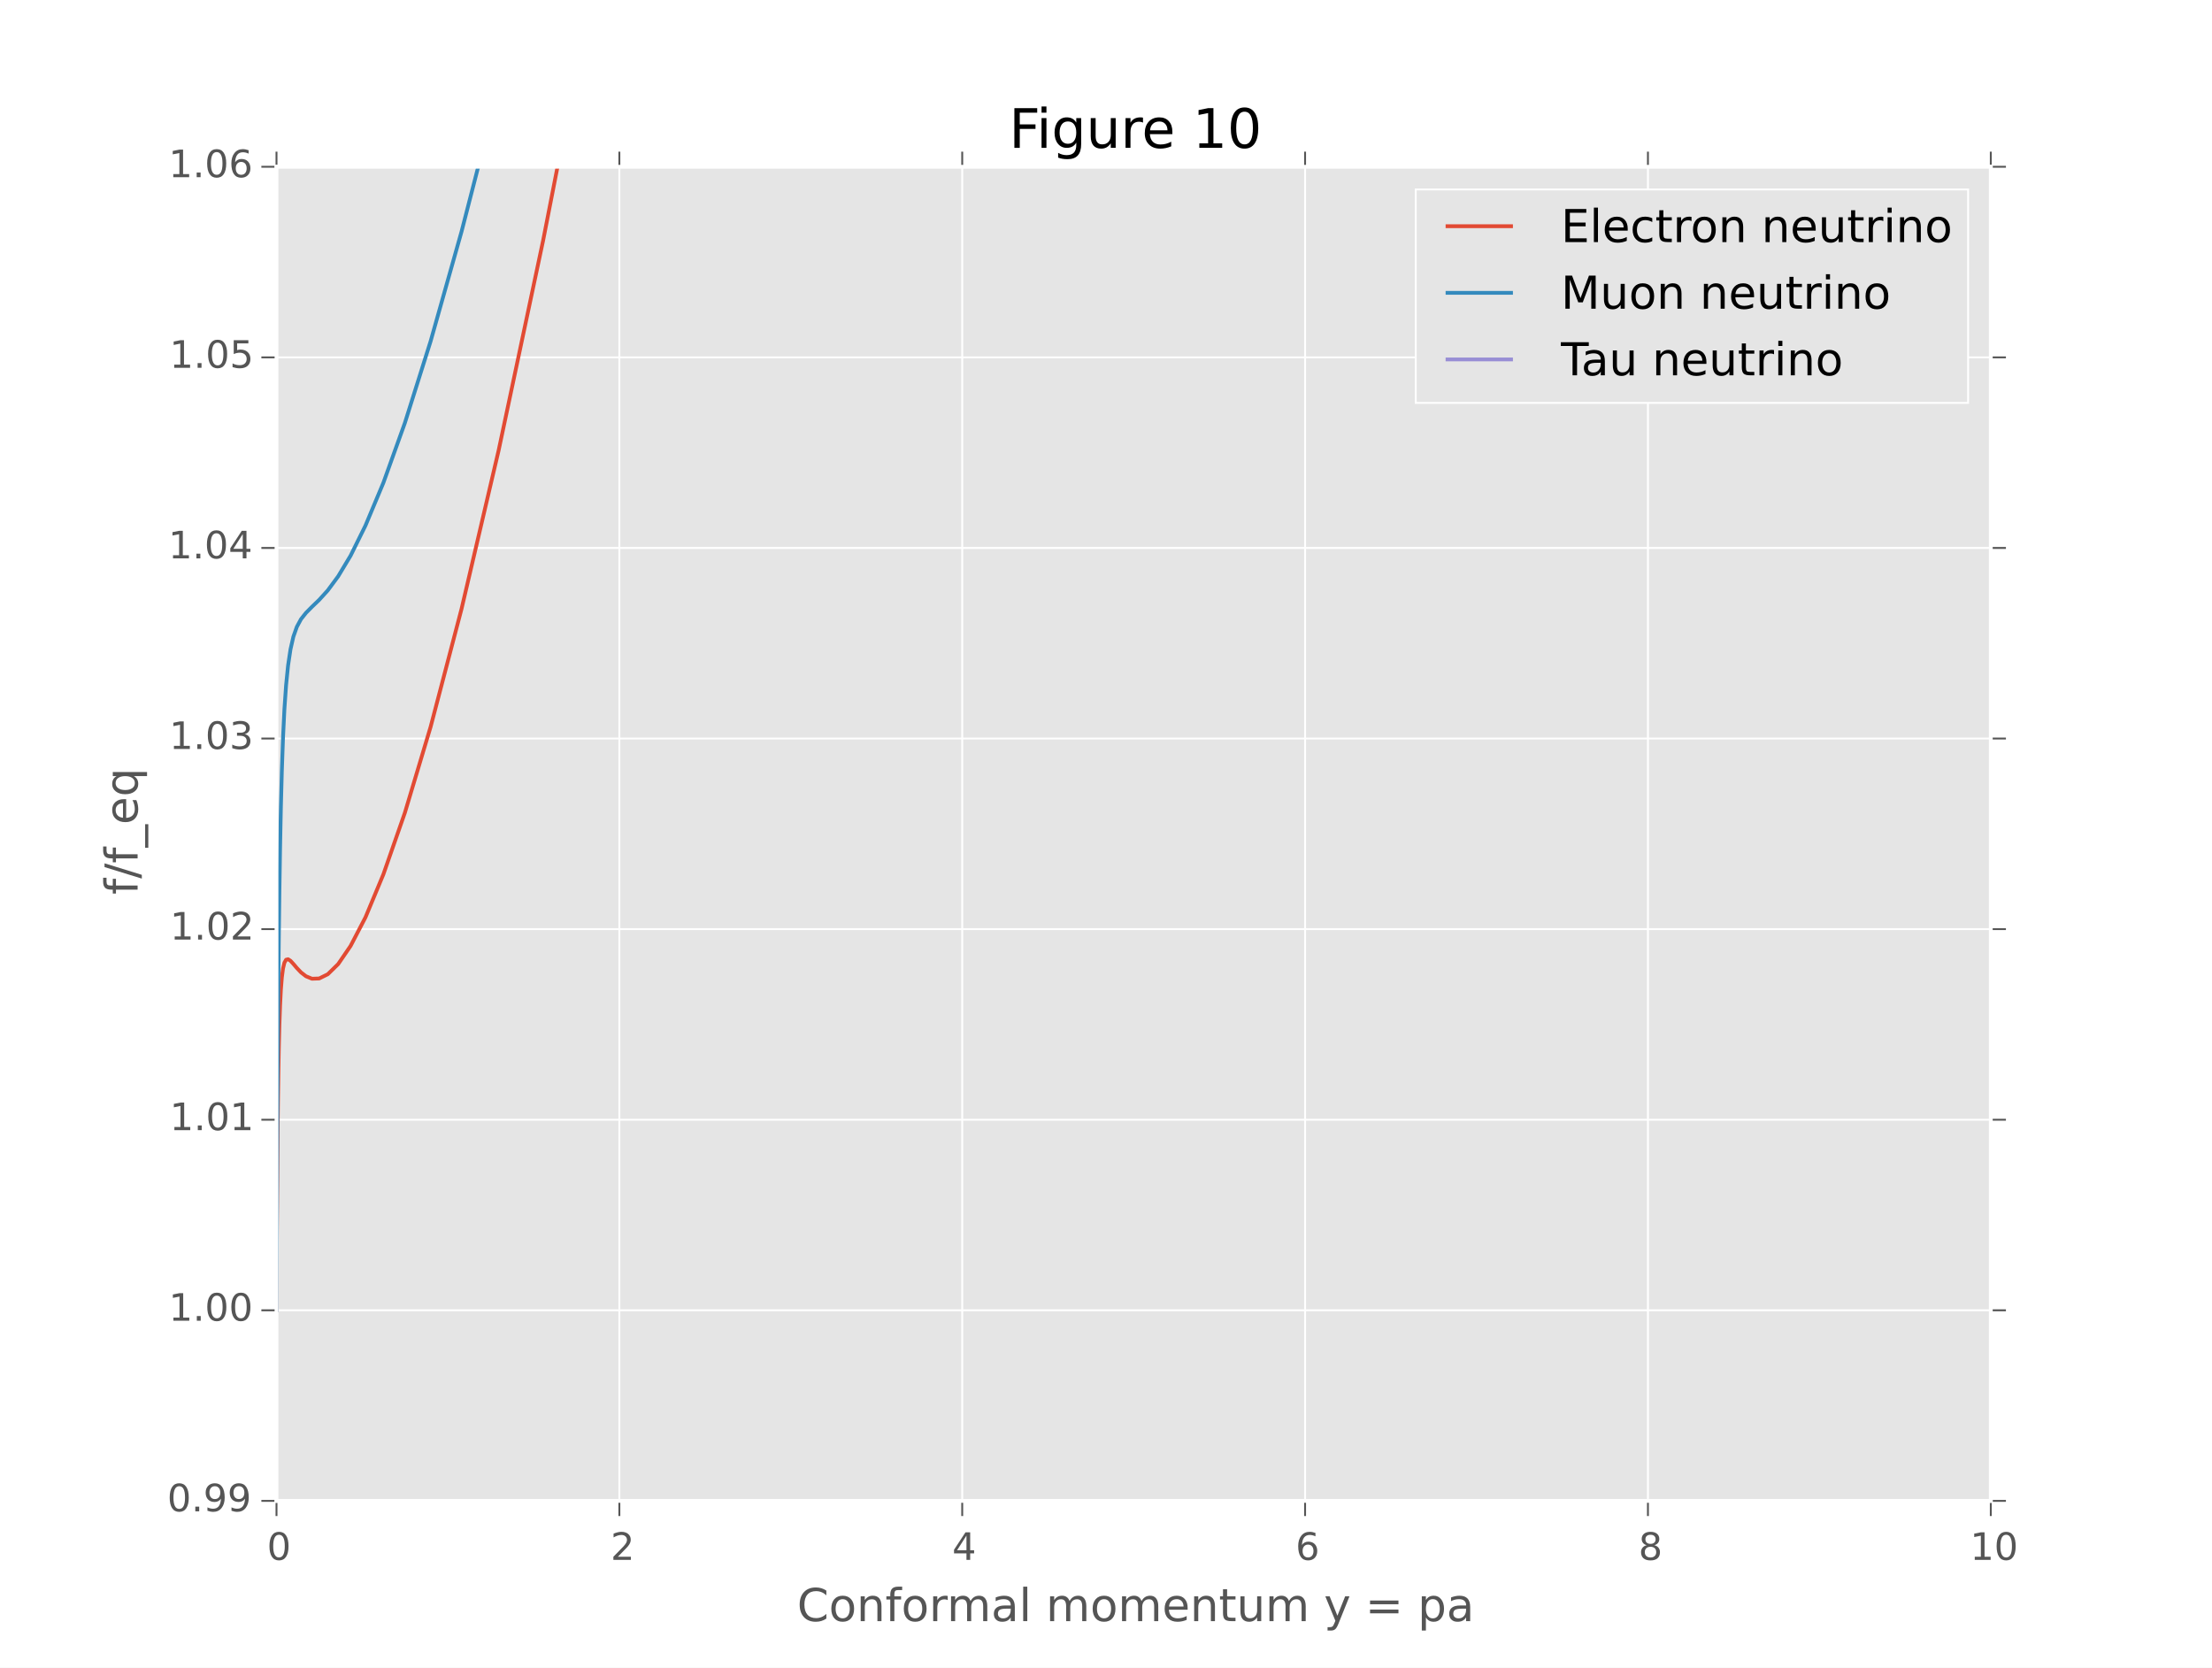
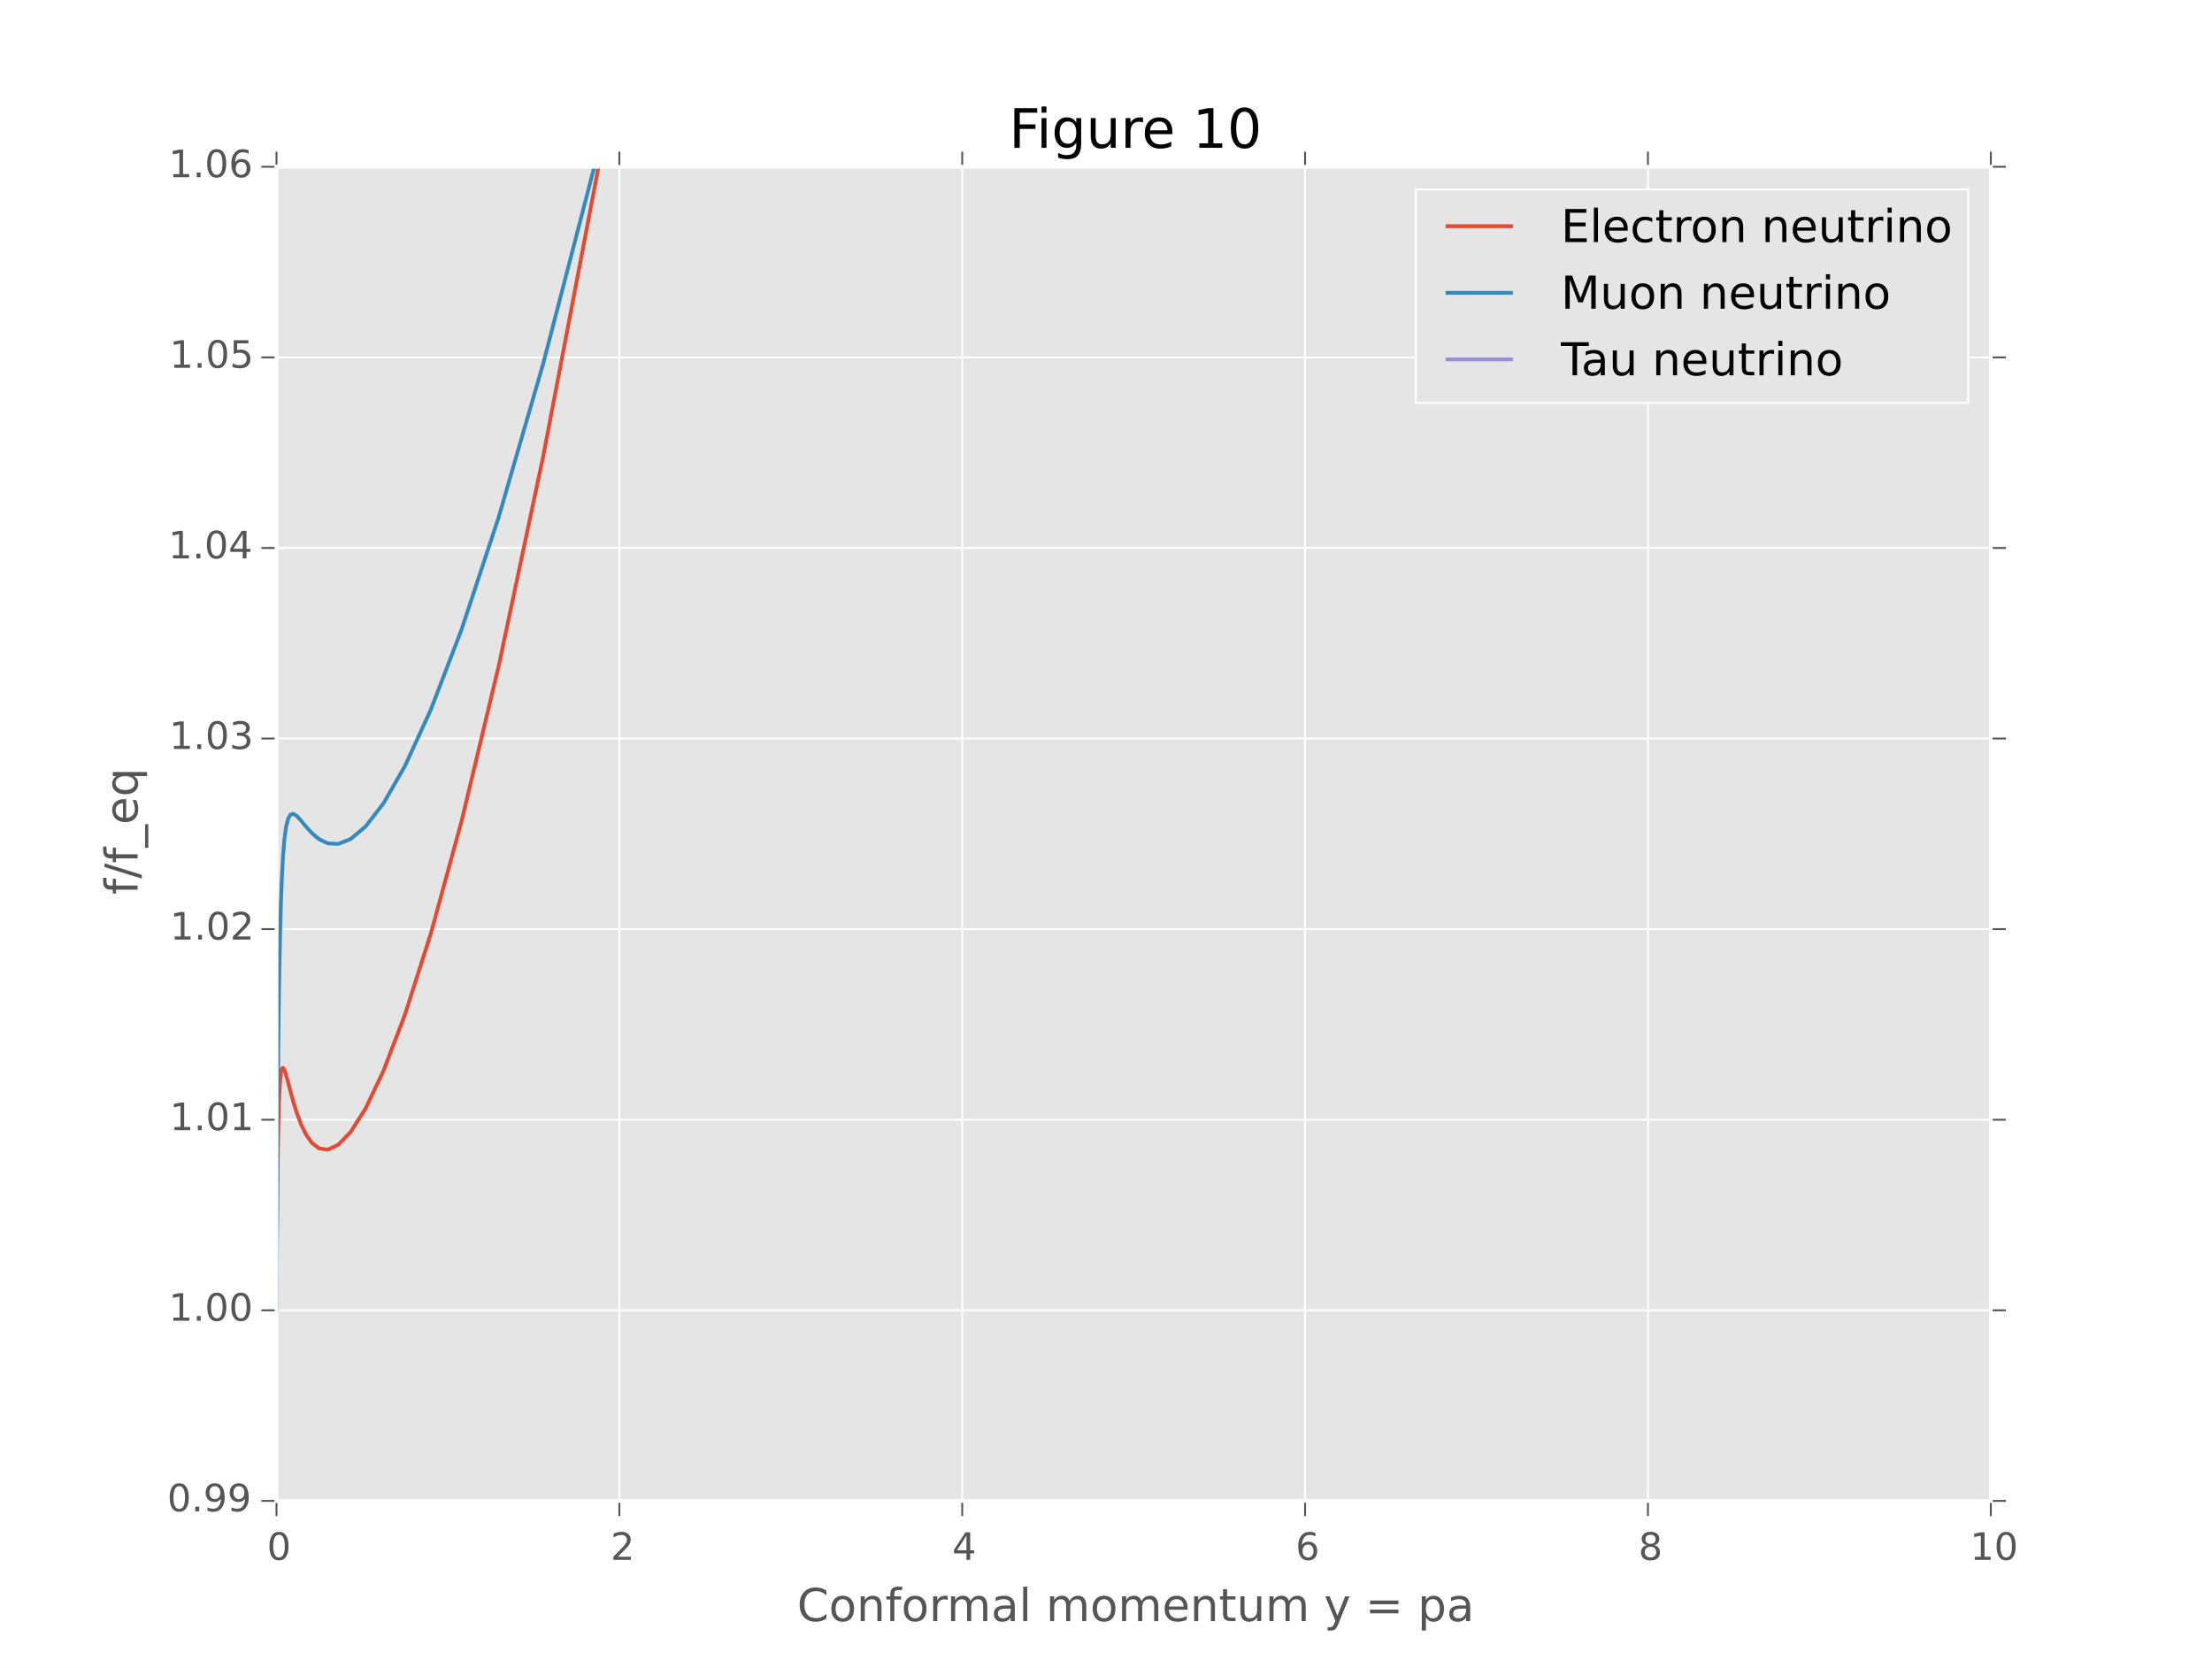
<svg xmlns="http://www.w3.org/2000/svg" xmlns:xlink="http://www.w3.org/1999/xlink" height="441pt" version="1.1" viewBox="0 0 585 441" width="585pt">
  <defs>
    <style type="text/css">
*{stroke-linecap:butt;stroke-linejoin:round;}
  </style>
  </defs>
  <g id="figure_1">
    <g id="patch_1">
      <path d=" M0 441 L585 441 L585 0 L0 0 z " style="fill:#ffffff;" />
    </g>
    <g id="axes_1">
      <g id="patch_2">
        <path d=" M73.125 396.9 L526.5 396.9 L526.5 44.1 L73.125 44.1 z " style="fill:#e5e5e5;" />
      </g>
      <g id="matplotlib.axis_1">
        <g id="xtick_1">
          <g id="line2d_1">
            <path clip-path="url(#p5873ec822d)" d=" M73.125 396.9 L73.125 44.1" style="fill:none;stroke:#ffffff;stroke-linecap:square;stroke-width:0.5;" />
          </g>
          <g id="line2d_2">
            <defs>
              <path d=" M0 0 L0 4" id="m64c3aef5f4" style="stroke:#555555;stroke-width:0.5;" />
            </defs>
            <g>
              <use style="fill:#555555;stroke:#555555;stroke-width:0.5;" x="73.125" xlink:href="#m64c3aef5f4" y="396.9" />
            </g>
          </g>
          <g id="line2d_3">
            <defs>
              <path d=" M0 0 L0 -4" id="m91191bb255" style="stroke:#555555;stroke-width:0.5;" />
            </defs>
            <g>
              <use style="fill:#555555;stroke:#555555;stroke-width:0.5;" x="73.125" xlink:href="#m91191bb255" y="44.1" />
            </g>
          </g>
          <g id="text_1">
            <defs>
              <path d=" M31.781 66.406 Q24.172 66.406 20.328 58.906 Q16.5 51.422 16.5 36.375 Q16.5 21.391 20.328 13.891 Q24.172 6.391 31.781 6.391 Q39.453 6.391 43.281 13.891 Q47.125 21.391 47.125 36.375 Q47.125 51.422 43.281 58.906 Q39.453 66.406 31.781 66.406 M31.781 74.219 Q44.047 74.219 50.516 64.516 Q56.984 54.828 56.984 36.375 Q56.984 17.969 50.516 8.266 Q44.047 -1.422 31.781 -1.422 Q19.531 -1.422 13.062 8.266 Q6.594 17.969 6.594 36.375 Q6.594 54.828 13.062 64.516 Q19.531 74.219 31.781 74.219" id="BitstreamVeraSans-Roman-30" />
            </defs>
            <g style="fill:#555555;" transform="translate(70.60547 412.4984)scale(0.1 -0.1)">
              <use xlink:href="#BitstreamVeraSans-Roman-30" />
            </g>
          </g>
        </g>
        <g id="xtick_2">
          <g id="line2d_4">
            <path clip-path="url(#p5873ec822d)" d=" M163.8 396.9 L163.8 44.1" style="fill:none;stroke:#ffffff;stroke-linecap:square;stroke-width:0.5;" />
          </g>
          <g id="line2d_5">
            <g>
              <use style="fill:#555555;stroke:#555555;stroke-width:0.5;" x="163.8" xlink:href="#m64c3aef5f4" y="396.9" />
            </g>
          </g>
          <g id="line2d_6">
            <g>
              <use style="fill:#555555;stroke:#555555;stroke-width:0.5;" x="163.8" xlink:href="#m91191bb255" y="44.1" />
            </g>
          </g>
          <g id="text_2">
            <defs>
              <path d=" M19.188 8.297 L53.609 8.297 L53.609 0 L7.328 0 L7.328 8.297 Q12.938 14.109 22.625 23.891 Q32.328 33.688 34.812 36.531 Q39.547 41.844 41.422 45.531 Q43.312 49.219 43.312 52.781 Q43.312 58.594 39.234 62.25 Q35.156 65.922 28.609 65.922 Q23.969 65.922 18.812 64.312 Q13.672 62.703 7.812 59.422 L7.812 69.391 Q13.766 71.781 18.938 73 Q24.125 74.219 28.422 74.219 Q39.75 74.219 46.484 68.547 Q53.219 62.891 53.219 53.422 Q53.219 48.922 51.531 44.891 Q49.859 40.875 45.406 35.406 Q44.188 33.984 37.641 27.219 Q31.109 20.453 19.188 8.297" id="BitstreamVeraSans-Roman-32" />
            </defs>
            <g style="fill:#555555;" transform="translate(161.4859 412.4984)scale(0.1 -0.1)">
              <use xlink:href="#BitstreamVeraSans-Roman-32" />
            </g>
          </g>
        </g>
        <g id="xtick_3">
          <g id="line2d_7">
            <path clip-path="url(#p5873ec822d)" d=" M254.475 396.9 L254.475 44.1" style="fill:none;stroke:#ffffff;stroke-linecap:square;stroke-width:0.5;" />
          </g>
          <g id="line2d_8">
            <g>
              <use style="fill:#555555;stroke:#555555;stroke-width:0.5;" x="254.475" xlink:href="#m64c3aef5f4" y="396.9" />
            </g>
          </g>
          <g id="line2d_9">
            <g>
              <use style="fill:#555555;stroke:#555555;stroke-width:0.5;" x="254.475" xlink:href="#m91191bb255" y="44.1" />
            </g>
          </g>
          <g id="text_3">
            <defs>
              <path d=" M37.797 64.312 L12.891 25.391 L37.797 25.391 z  M35.203 72.906 L47.609 72.906 L47.609 25.391 L58.016 25.391 L58.016 17.188 L47.609 17.188 L47.609 0 L37.797 0 L37.797 17.188 L4.891 17.188 L4.891 26.703 z " id="BitstreamVeraSans-Roman-34" />
            </defs>
            <g style="fill:#555555;" transform="translate(251.8187 412.4984)scale(0.1 -0.1)">
              <use xlink:href="#BitstreamVeraSans-Roman-34" />
            </g>
          </g>
        </g>
        <g id="xtick_4">
          <g id="line2d_10">
            <path clip-path="url(#p5873ec822d)" d=" M345.15 396.9 L345.15 44.1" style="fill:none;stroke:#ffffff;stroke-linecap:square;stroke-width:0.5;" />
          </g>
          <g id="line2d_11">
            <g>
              <use style="fill:#555555;stroke:#555555;stroke-width:0.5;" x="345.15" xlink:href="#m64c3aef5f4" y="396.9" />
            </g>
          </g>
          <g id="line2d_12">
            <g>
              <use style="fill:#555555;stroke:#555555;stroke-width:0.5;" x="345.15" xlink:href="#m91191bb255" y="44.1" />
            </g>
          </g>
          <g id="text_4">
            <defs>
              <path d=" M33.016 40.375 Q26.375 40.375 22.484 35.828 Q18.609 31.297 18.609 23.391 Q18.609 15.531 22.484 10.953 Q26.375 6.391 33.016 6.391 Q39.656 6.391 43.531 10.953 Q47.406 15.531 47.406 23.391 Q47.406 31.297 43.531 35.828 Q39.656 40.375 33.016 40.375 M52.594 71.297 L52.594 62.312 Q48.875 64.062 45.094 64.984 Q41.312 65.922 37.594 65.922 Q27.828 65.922 22.672 59.328 Q17.531 52.734 16.797 39.406 Q19.672 43.656 24.016 45.922 Q28.375 48.188 33.594 48.188 Q44.578 48.188 50.953 41.516 Q57.328 34.859 57.328 23.391 Q57.328 12.156 50.688 5.359 Q44.047 -1.422 33.016 -1.422 Q20.359 -1.422 13.672 8.266 Q6.984 17.969 6.984 36.375 Q6.984 53.656 15.188 63.938 Q23.391 74.219 37.203 74.219 Q40.922 74.219 44.703 73.484 Q48.484 72.75 52.594 71.297" id="BitstreamVeraSans-Roman-36" />
            </defs>
            <g style="fill:#555555;" transform="translate(342.6328 412.4984)scale(0.1 -0.1)">
              <use xlink:href="#BitstreamVeraSans-Roman-36" />
            </g>
          </g>
        </g>
        <g id="xtick_5">
          <g id="line2d_13">
            <path clip-path="url(#p5873ec822d)" d=" M435.825 396.9 L435.825 44.1" style="fill:none;stroke:#ffffff;stroke-linecap:square;stroke-width:0.5;" />
          </g>
          <g id="line2d_14">
            <g>
              <use style="fill:#555555;stroke:#555555;stroke-width:0.5;" x="435.825" xlink:href="#m64c3aef5f4" y="396.9" />
            </g>
          </g>
          <g id="line2d_15">
            <g>
              <use style="fill:#555555;stroke:#555555;stroke-width:0.5;" x="435.825" xlink:href="#m91191bb255" y="44.1" />
            </g>
          </g>
          <g id="text_5">
            <defs>
              <path d=" M31.781 34.625 Q24.75 34.625 20.719 30.859 Q16.703 27.094 16.703 20.516 Q16.703 13.922 20.719 10.156 Q24.75 6.391 31.781 6.391 Q38.812 6.391 42.859 10.172 Q46.922 13.969 46.922 20.516 Q46.922 27.094 42.891 30.859 Q38.875 34.625 31.781 34.625 M21.922 38.812 Q15.578 40.375 12.031 44.719 Q8.5 49.078 8.5 55.328 Q8.5 64.062 14.719 69.141 Q20.953 74.219 31.781 74.219 Q42.672 74.219 48.875 69.141 Q55.078 64.062 55.078 55.328 Q55.078 49.078 51.531 44.719 Q48 40.375 41.703 38.812 Q48.828 37.156 52.797 32.312 Q56.781 27.484 56.781 20.516 Q56.781 9.906 50.312 4.234 Q43.844 -1.422 31.781 -1.422 Q19.734 -1.422 13.25 4.234 Q6.781 9.906 6.781 20.516 Q6.781 27.484 10.781 32.312 Q14.797 37.156 21.922 38.812 M18.312 54.391 Q18.312 48.734 21.844 45.562 Q25.391 42.391 31.781 42.391 Q38.141 42.391 41.719 45.562 Q45.312 48.734 45.312 54.391 Q45.312 60.062 41.719 63.234 Q38.141 66.406 31.781 66.406 Q25.391 66.406 21.844 63.234 Q18.312 60.062 18.312 54.391" id="BitstreamVeraSans-Roman-38" />
            </defs>
            <g style="fill:#555555;" transform="translate(433.325 412.4984)scale(0.1 -0.1)">
              <use xlink:href="#BitstreamVeraSans-Roman-38" />
            </g>
          </g>
        </g>
        <g id="xtick_6">
          <g id="line2d_16">
            <path clip-path="url(#p5873ec822d)" d=" M526.5 396.9 L526.5 44.1" style="fill:none;stroke:#ffffff;stroke-linecap:square;stroke-width:0.5;" />
          </g>
          <g id="line2d_17">
            <g>
              <use style="fill:#555555;stroke:#555555;stroke-width:0.5;" x="526.5" xlink:href="#m64c3aef5f4" y="396.9" />
            </g>
          </g>
          <g id="line2d_18">
            <g>
              <use style="fill:#555555;stroke:#555555;stroke-width:0.5;" x="526.5" xlink:href="#m91191bb255" y="44.1" />
            </g>
          </g>
          <g id="text_6">
            <defs>
              <path d=" M12.406 8.297 L28.516 8.297 L28.516 63.922 L10.984 60.406 L10.984 69.391 L28.422 72.906 L38.281 72.906 L38.281 8.297 L54.391 8.297 L54.391 0 L12.406 0 z " id="BitstreamVeraSans-Roman-31" />
            </defs>
            <g style="fill:#555555;" transform="translate(521.0187 412.4984)scale(0.1 -0.1)">
              <use xlink:href="#BitstreamVeraSans-Roman-31" />
              <use x="63.623" xlink:href="#BitstreamVeraSans-Roman-30" />
            </g>
          </g>
        </g>
        <g id="text_7">
          <defs>
            <path id="BitstreamVeraSans-Roman-20" />
            <path d=" M8.5 21.578 L8.5 54.688 L17.484 54.688 L17.484 21.922 Q17.484 14.156 20.5 10.266 Q23.531 6.391 29.594 6.391 Q36.859 6.391 41.078 11.031 Q45.312 15.672 45.312 23.688 L45.312 54.688 L54.297 54.688 L54.297 0 L45.312 0 L45.312 8.406 Q42.047 3.422 37.719 1 Q33.406 -1.422 27.688 -1.422 Q18.266 -1.422 13.375 4.438 Q8.5 10.297 8.5 21.578" id="BitstreamVeraSans-Roman-75" />
            <path d=" M54.891 33.016 L54.891 0 L45.906 0 L45.906 32.719 Q45.906 40.484 42.875 44.328 Q39.844 48.188 33.797 48.188 Q26.516 48.188 22.312 43.547 Q18.109 38.922 18.109 30.906 L18.109 0 L9.078 0 L9.078 54.688 L18.109 54.688 L18.109 46.188 Q21.344 51.125 25.703 53.562 Q30.078 56 35.797 56 Q45.219 56 50.047 50.172 Q54.891 44.344 54.891 33.016" id="BitstreamVeraSans-Roman-6e" />
            <path d=" M52 44.188 Q55.375 50.25 60.062 53.125 Q64.75 56 71.094 56 Q79.641 56 84.281 50.016 Q88.922 44.047 88.922 33.016 L88.922 0 L79.891 0 L79.891 32.719 Q79.891 40.578 77.094 44.375 Q74.312 48.188 68.609 48.188 Q61.625 48.188 57.562 43.547 Q53.516 38.922 53.516 30.906 L53.516 0 L44.484 0 L44.484 32.719 Q44.484 40.625 41.703 44.406 Q38.922 48.188 33.109 48.188 Q26.219 48.188 22.156 43.531 Q18.109 38.875 18.109 30.906 L18.109 0 L9.078 0 L9.078 54.688 L18.109 54.688 L18.109 46.188 Q21.188 51.219 25.484 53.609 Q29.781 56 35.688 56 Q41.656 56 45.828 52.969 Q50 49.953 52 44.188" id="BitstreamVeraSans-Roman-6d" />
            <path d=" M30.609 48.391 Q23.391 48.391 19.188 42.75 Q14.984 37.109 14.984 27.297 Q14.984 17.484 19.156 11.844 Q23.344 6.203 30.609 6.203 Q37.797 6.203 41.984 11.859 Q46.188 17.531 46.188 27.297 Q46.188 37.016 41.984 42.703 Q37.797 48.391 30.609 48.391 M30.609 56 Q42.328 56 49.016 48.375 Q55.719 40.766 55.719 27.297 Q55.719 13.875 49.016 6.219 Q42.328 -1.422 30.609 -1.422 Q18.844 -1.422 12.172 6.219 Q5.516 13.875 5.516 27.297 Q5.516 40.766 12.172 48.375 Q18.844 56 30.609 56" id="BitstreamVeraSans-Roman-6f" />
            <path d=" M9.422 75.984 L18.406 75.984 L18.406 0 L9.422 0 z " id="BitstreamVeraSans-Roman-6c" />
            <path d=" M64.406 67.281 L64.406 56.891 Q59.422 61.531 53.781 63.812 Q48.141 66.109 41.797 66.109 Q29.297 66.109 22.656 58.469 Q16.016 50.828 16.016 36.375 Q16.016 21.969 22.656 14.328 Q29.297 6.688 41.797 6.688 Q48.141 6.688 53.781 8.984 Q59.422 11.281 64.406 15.922 L64.406 5.609 Q59.234 2.094 53.438 0.328 Q47.656 -1.422 41.219 -1.422 Q24.656 -1.422 15.125 8.703 Q5.609 18.844 5.609 36.375 Q5.609 53.953 15.125 64.078 Q24.656 74.219 41.219 74.219 Q47.75 74.219 53.531 72.484 Q59.328 70.75 64.406 67.281" id="BitstreamVeraSans-Roman-43" />
            <path d=" M10.594 45.406 L73.188 45.406 L73.188 37.203 L10.594 37.203 z  M10.594 25.484 L73.188 25.484 L73.188 17.188 L10.594 17.188 z " id="BitstreamVeraSans-Roman-3d" />
            <path d=" M32.172 -5.078 Q28.375 -14.844 24.75 -17.812 Q21.141 -20.797 15.094 -20.797 L7.906 -20.797 L7.906 -13.281 L13.188 -13.281 Q16.891 -13.281 18.938 -11.516 Q21 -9.766 23.484 -3.219 L25.094 0.875 L2.984 54.688 L12.5 54.688 L29.594 11.922 L46.688 54.688 L56.203 54.688 z " id="BitstreamVeraSans-Roman-79" />
            <path d=" M56.203 29.594 L56.203 25.203 L14.891 25.203 Q15.484 15.922 20.484 11.062 Q25.484 6.203 34.422 6.203 Q39.594 6.203 44.453 7.469 Q49.312 8.734 54.109 11.281 L54.109 2.781 Q49.266 0.734 44.188 -0.344 Q39.109 -1.422 33.891 -1.422 Q20.797 -1.422 13.156 6.188 Q5.516 13.812 5.516 26.812 Q5.516 40.234 12.766 48.109 Q20.016 56 32.328 56 Q43.359 56 49.781 48.891 Q56.203 41.797 56.203 29.594 M47.219 32.234 Q47.125 39.594 43.094 43.984 Q39.062 48.391 32.422 48.391 Q24.906 48.391 20.391 44.141 Q15.875 39.891 15.188 32.172 z " id="BitstreamVeraSans-Roman-65" />
            <path d=" M34.281 27.484 Q23.391 27.484 19.188 25 Q14.984 22.516 14.984 16.5 Q14.984 11.719 18.141 8.906 Q21.297 6.109 26.703 6.109 Q34.188 6.109 38.703 11.406 Q43.219 16.703 43.219 25.484 L43.219 27.484 z  M52.203 31.203 L52.203 0 L43.219 0 L43.219 8.297 Q40.141 3.328 35.547 0.953 Q30.953 -1.422 24.312 -1.422 Q15.922 -1.422 10.953 3.297 Q6 8.016 6 15.922 Q6 25.141 12.172 29.828 Q18.359 34.516 30.609 34.516 L43.219 34.516 L43.219 35.406 Q43.219 41.609 39.141 45 Q35.062 48.391 27.688 48.391 Q23 48.391 18.547 47.266 Q14.109 46.141 10.016 43.891 L10.016 52.203 Q14.938 54.109 19.578 55.047 Q24.219 56 28.609 56 Q40.484 56 46.344 49.844 Q52.203 43.703 52.203 31.203" id="BitstreamVeraSans-Roman-61" />
            <path d=" M37.109 75.984 L37.109 68.5 L28.516 68.5 Q23.688 68.5 21.797 66.547 Q19.922 64.594 19.922 59.516 L19.922 54.688 L34.719 54.688 L34.719 47.703 L19.922 47.703 L19.922 0 L10.891 0 L10.891 47.703 L2.297 47.703 L2.297 54.688 L10.891 54.688 L10.891 58.5 Q10.891 67.625 15.141 71.797 Q19.391 75.984 28.609 75.984 z " id="BitstreamVeraSans-Roman-66" />
            <path d=" M41.109 46.297 Q39.594 47.172 37.812 47.578 Q36.031 48 33.891 48 Q26.266 48 22.188 43.047 Q18.109 38.094 18.109 28.812 L18.109 0 L9.078 0 L9.078 54.688 L18.109 54.688 L18.109 46.188 Q20.953 51.172 25.484 53.578 Q30.031 56 36.531 56 Q37.453 56 38.578 55.875 Q39.703 55.766 41.062 55.516 z " id="BitstreamVeraSans-Roman-72" />
            <path d=" M18.312 70.219 L18.312 54.688 L36.812 54.688 L36.812 47.703 L18.312 47.703 L18.312 18.016 Q18.312 11.328 20.141 9.422 Q21.969 7.516 27.594 7.516 L36.812 7.516 L36.812 0 L27.594 0 Q17.188 0 13.234 3.875 Q9.281 7.766 9.281 18.016 L9.281 47.703 L2.688 47.703 L2.688 54.688 L9.281 54.688 L9.281 70.219 z " id="BitstreamVeraSans-Roman-74" />
            <path d=" M18.109 8.203 L18.109 -20.797 L9.078 -20.797 L9.078 54.688 L18.109 54.688 L18.109 46.391 Q20.953 51.266 25.266 53.625 Q29.594 56 35.594 56 Q45.562 56 51.781 48.094 Q58.016 40.188 58.016 27.297 Q58.016 14.406 51.781 6.484 Q45.562 -1.422 35.594 -1.422 Q29.594 -1.422 25.266 0.953 Q20.953 3.328 18.109 8.203 M48.688 27.297 Q48.688 37.203 44.609 42.844 Q40.531 48.484 33.406 48.484 Q26.266 48.484 22.188 42.844 Q18.109 37.203 18.109 27.297 Q18.109 17.391 22.188 11.75 Q26.266 6.109 33.406 6.109 Q40.531 6.109 44.609 11.75 Q48.688 17.391 48.688 27.297" id="BitstreamVeraSans-Roman-70" />
          </defs>
          <g style="fill:#555555;" transform="translate(210.8147 428.6963)scale(0.12 -0.12)">
            <use xlink:href="#BitstreamVeraSans-Roman-43" />
            <use x="69.824" xlink:href="#BitstreamVeraSans-Roman-6f" />
            <use x="131.006" xlink:href="#BitstreamVeraSans-Roman-6e" />
            <use x="194.385" xlink:href="#BitstreamVeraSans-Roman-66" />
            <use x="229.59" xlink:href="#BitstreamVeraSans-Roman-6f" />
            <use x="290.771" xlink:href="#BitstreamVeraSans-Roman-72" />
            <use x="330.135" xlink:href="#BitstreamVeraSans-Roman-6d" />
            <use x="427.547" xlink:href="#BitstreamVeraSans-Roman-61" />
            <use x="488.826" xlink:href="#BitstreamVeraSans-Roman-6c" />
            <use x="516.609" xlink:href="#BitstreamVeraSans-Roman-20" />
            <use x="548.396" xlink:href="#BitstreamVeraSans-Roman-6d" />
            <use x="645.809" xlink:href="#BitstreamVeraSans-Roman-6f" />
            <use x="706.99" xlink:href="#BitstreamVeraSans-Roman-6d" />
            <use x="804.402" xlink:href="#BitstreamVeraSans-Roman-65" />
            <use x="865.926" xlink:href="#BitstreamVeraSans-Roman-6e" />
            <use x="929.305" xlink:href="#BitstreamVeraSans-Roman-74" />
            <use x="968.514" xlink:href="#BitstreamVeraSans-Roman-75" />
            <use x="1031.893" xlink:href="#BitstreamVeraSans-Roman-6d" />
            <use x="1129.305" xlink:href="#BitstreamVeraSans-Roman-20" />
            <use x="1161.092" xlink:href="#BitstreamVeraSans-Roman-79" />
            <use x="1220.271" xlink:href="#BitstreamVeraSans-Roman-20" />
            <use x="1252.059" xlink:href="#BitstreamVeraSans-Roman-3d" />
            <use x="1335.848" xlink:href="#BitstreamVeraSans-Roman-20" />
            <use x="1367.635" xlink:href="#BitstreamVeraSans-Roman-70" />
            <use x="1431.111" xlink:href="#BitstreamVeraSans-Roman-61" />
          </g>
        </g>
      </g>
      <g id="matplotlib.axis_2">
        <g id="ytick_1">
          <g id="line2d_19">
            <path clip-path="url(#p5873ec822d)" d=" M73.125 396.9 L526.5 396.9" style="fill:none;stroke:#ffffff;stroke-linecap:square;stroke-width:0.5;" />
          </g>
          <g id="line2d_20">
            <defs>
              <path d=" M0 0 L-4 0" id="mf591f037a3" style="stroke:#555555;stroke-width:0.5;" />
            </defs>
            <g>
              <use style="fill:#555555;stroke:#555555;stroke-width:0.5;" x="73.125" xlink:href="#mf591f037a3" y="396.9" />
            </g>
          </g>
          <g id="line2d_21">
            <defs>
              <path d=" M0 0 L4 0" id="m9430d3eee0" style="stroke:#555555;stroke-width:0.5;" />
            </defs>
            <g>
              <use style="fill:#555555;stroke:#555555;stroke-width:0.5;" x="526.5" xlink:href="#m9430d3eee0" y="396.9" />
            </g>
          </g>
          <g id="text_8">
            <defs>
              <path d=" M10.984 1.516 L10.984 10.5 Q14.703 8.734 18.5 7.812 Q22.312 6.891 25.984 6.891 Q35.75 6.891 40.891 13.453 Q46.047 20.016 46.781 33.406 Q43.953 29.203 39.594 26.953 Q35.25 24.703 29.984 24.703 Q19.047 24.703 12.672 31.312 Q6.297 37.938 6.297 49.422 Q6.297 60.641 12.938 67.422 Q19.578 74.219 30.609 74.219 Q43.266 74.219 49.922 64.516 Q56.594 54.828 56.594 36.375 Q56.594 19.141 48.406 8.859 Q40.234 -1.422 26.422 -1.422 Q22.703 -1.422 18.891 -0.688 Q15.094 0.047 10.984 1.516 M30.609 32.422 Q37.25 32.422 41.125 36.953 Q45.016 41.5 45.016 49.422 Q45.016 57.281 41.125 61.844 Q37.25 66.406 30.609 66.406 Q23.969 66.406 20.094 61.844 Q16.219 57.281 16.219 49.422 Q16.219 41.5 20.094 36.953 Q23.969 32.422 30.609 32.422" id="BitstreamVeraSans-Roman-39" />
              <path d=" M10.688 12.406 L21 12.406 L21 0 L10.688 0 z " id="BitstreamVeraSans-Roman-2e" />
            </defs>
            <g style="fill:#555555;" transform="translate(44.22187 399.6594)scale(0.1 -0.1)">
              <use xlink:href="#BitstreamVeraSans-Roman-30" />
              <use x="63.623" xlink:href="#BitstreamVeraSans-Roman-2e" />
              <use x="95.41" xlink:href="#BitstreamVeraSans-Roman-39" />
              <use x="159.033" xlink:href="#BitstreamVeraSans-Roman-39" />
            </g>
          </g>
        </g>
        <g id="ytick_2">
          <g id="line2d_22">
            <path clip-path="url(#p5873ec822d)" d=" M73.125 346.5 L526.5 346.5" style="fill:none;stroke:#ffffff;stroke-linecap:square;stroke-width:0.5;" />
          </g>
          <g id="line2d_23">
            <g>
              <use style="fill:#555555;stroke:#555555;stroke-width:0.5;" x="73.125" xlink:href="#mf591f037a3" y="346.5" />
            </g>
          </g>
          <g id="line2d_24">
            <g>
              <use style="fill:#555555;stroke:#555555;stroke-width:0.5;" x="526.5" xlink:href="#m9430d3eee0" y="346.5" />
            </g>
          </g>
          <g id="text_9">
            <g style="fill:#555555;" transform="translate(44.62188 349.2594)scale(0.1 -0.1)">
              <use xlink:href="#BitstreamVeraSans-Roman-31" />
              <use x="63.623" xlink:href="#BitstreamVeraSans-Roman-2e" />
              <use x="95.41" xlink:href="#BitstreamVeraSans-Roman-30" />
              <use x="159.033" xlink:href="#BitstreamVeraSans-Roman-30" />
            </g>
          </g>
        </g>
        <g id="ytick_3">
          <g id="line2d_25">
            <path clip-path="url(#p5873ec822d)" d=" M73.125 296.1 L526.5 296.1" style="fill:none;stroke:#ffffff;stroke-linecap:square;stroke-width:0.5;" />
          </g>
          <g id="line2d_26">
            <g>
              <use style="fill:#555555;stroke:#555555;stroke-width:0.5;" x="73.125" xlink:href="#mf591f037a3" y="296.1" />
            </g>
          </g>
          <g id="line2d_27">
            <g>
              <use style="fill:#555555;stroke:#555555;stroke-width:0.5;" x="526.5" xlink:href="#m9430d3eee0" y="296.1" />
            </g>
          </g>
          <g id="text_10">
            <g style="fill:#555555;" transform="translate(44.88125 298.8594)scale(0.1 -0.1)">
              <use xlink:href="#BitstreamVeraSans-Roman-31" />
              <use x="63.623" xlink:href="#BitstreamVeraSans-Roman-2e" />
              <use x="95.41" xlink:href="#BitstreamVeraSans-Roman-30" />
              <use x="159.033" xlink:href="#BitstreamVeraSans-Roman-31" />
            </g>
          </g>
        </g>
        <g id="ytick_4">
          <g id="line2d_28">
            <path clip-path="url(#p5873ec822d)" d=" M73.125 245.7 L526.5 245.7" style="fill:none;stroke:#ffffff;stroke-linecap:square;stroke-width:0.5;" />
          </g>
          <g id="line2d_29">
            <g>
              <use style="fill:#555555;stroke:#555555;stroke-width:0.5;" x="73.125" xlink:href="#mf591f037a3" y="245.7" />
            </g>
          </g>
          <g id="line2d_30">
            <g>
              <use style="fill:#555555;stroke:#555555;stroke-width:0.5;" x="526.5" xlink:href="#m9430d3eee0" y="245.7" />
            </g>
          </g>
          <g id="text_11">
            <g style="fill:#555555;" transform="translate(44.95938 248.4594)scale(0.1 -0.1)">
              <use xlink:href="#BitstreamVeraSans-Roman-31" />
              <use x="63.623" xlink:href="#BitstreamVeraSans-Roman-2e" />
              <use x="95.41" xlink:href="#BitstreamVeraSans-Roman-30" />
              <use x="159.033" xlink:href="#BitstreamVeraSans-Roman-32" />
            </g>
          </g>
        </g>
        <g id="ytick_5">
          <g id="line2d_31">
            <path clip-path="url(#p5873ec822d)" d=" M73.125 195.3 L526.5 195.3" style="fill:none;stroke:#ffffff;stroke-linecap:square;stroke-width:0.5;" />
          </g>
          <g id="line2d_32">
            <g>
              <use style="fill:#555555;stroke:#555555;stroke-width:0.5;" x="73.125" xlink:href="#mf591f037a3" y="195.3" />
            </g>
          </g>
          <g id="line2d_33">
            <g>
              <use style="fill:#555555;stroke:#555555;stroke-width:0.5;" x="526.5" xlink:href="#m9430d3eee0" y="195.3" />
            </g>
          </g>
          <g id="text_12">
            <defs>
              <path d=" M40.578 39.312 Q47.656 37.797 51.625 33 Q55.609 28.219 55.609 21.188 Q55.609 10.406 48.188 4.484 Q40.766 -1.422 27.094 -1.422 Q22.516 -1.422 17.656 -0.516 Q12.797 0.391 7.625 2.203 L7.625 11.719 Q11.719 9.328 16.594 8.109 Q21.484 6.891 26.812 6.891 Q36.078 6.891 40.938 10.547 Q45.797 14.203 45.797 21.188 Q45.797 27.641 41.281 31.266 Q36.766 34.906 28.719 34.906 L20.219 34.906 L20.219 43.016 L29.109 43.016 Q36.375 43.016 40.234 45.922 Q44.094 48.828 44.094 54.297 Q44.094 59.906 40.109 62.906 Q36.141 65.922 28.719 65.922 Q24.656 65.922 20.016 65.031 Q15.375 64.156 9.812 62.312 L9.812 71.094 Q15.438 72.656 20.344 73.438 Q25.25 74.219 29.594 74.219 Q40.828 74.219 47.359 69.109 Q53.906 64.016 53.906 55.328 Q53.906 49.266 50.438 45.094 Q46.969 40.922 40.578 39.312" id="BitstreamVeraSans-Roman-33" />
            </defs>
            <g style="fill:#555555;" transform="translate(44.75937 198.0594)scale(0.1 -0.1)">
              <use xlink:href="#BitstreamVeraSans-Roman-31" />
              <use x="63.623" xlink:href="#BitstreamVeraSans-Roman-2e" />
              <use x="95.41" xlink:href="#BitstreamVeraSans-Roman-30" />
              <use x="159.033" xlink:href="#BitstreamVeraSans-Roman-33" />
            </g>
          </g>
        </g>
        <g id="ytick_6">
          <g id="line2d_34">
            <path clip-path="url(#p5873ec822d)" d=" M73.125 144.9 L526.5 144.9" style="fill:none;stroke:#ffffff;stroke-linecap:square;stroke-width:0.5;" />
          </g>
          <g id="line2d_35">
            <g>
              <use style="fill:#555555;stroke:#555555;stroke-width:0.5;" x="73.125" xlink:href="#mf591f037a3" y="144.9" />
            </g>
          </g>
          <g id="line2d_36">
            <g>
              <use style="fill:#555555;stroke:#555555;stroke-width:0.5;" x="526.5" xlink:href="#m9430d3eee0" y="144.9" />
            </g>
          </g>
          <g id="text_13">
            <g style="fill:#555555;" transform="translate(44.51875 147.6594)scale(0.1 -0.1)">
              <use xlink:href="#BitstreamVeraSans-Roman-31" />
              <use x="63.623" xlink:href="#BitstreamVeraSans-Roman-2e" />
              <use x="95.41" xlink:href="#BitstreamVeraSans-Roman-30" />
              <use x="159.033" xlink:href="#BitstreamVeraSans-Roman-34" />
            </g>
          </g>
        </g>
        <g id="ytick_7">
          <g id="line2d_37">
            <path clip-path="url(#p5873ec822d)" d=" M73.125 94.5 L526.5 94.5" style="fill:none;stroke:#ffffff;stroke-linecap:square;stroke-width:0.5;" />
          </g>
          <g id="line2d_38">
            <g>
              <use style="fill:#555555;stroke:#555555;stroke-width:0.5;" x="73.125" xlink:href="#mf591f037a3" y="94.5" />
            </g>
          </g>
          <g id="line2d_39">
            <g>
              <use style="fill:#555555;stroke:#555555;stroke-width:0.5;" x="526.5" xlink:href="#m9430d3eee0" y="94.5" />
            </g>
          </g>
          <g id="text_14">
            <defs>
              <path d=" M10.797 72.906 L49.516 72.906 L49.516 64.594 L19.828 64.594 L19.828 46.734 Q21.969 47.469 24.109 47.828 Q26.266 48.188 28.422 48.188 Q40.625 48.188 47.75 41.5 Q54.891 34.812 54.891 23.391 Q54.891 11.625 47.562 5.094 Q40.234 -1.422 26.906 -1.422 Q22.312 -1.422 17.547 -0.641 Q12.797 0.141 7.719 1.703 L7.719 11.625 Q12.109 9.234 16.797 8.062 Q21.484 6.891 26.703 6.891 Q35.156 6.891 40.078 11.328 Q45.016 15.766 45.016 23.391 Q45.016 31 40.078 35.438 Q35.156 39.891 26.703 39.891 Q22.75 39.891 18.812 39.016 Q14.891 38.141 10.797 36.281 z " id="BitstreamVeraSans-Roman-35" />
            </defs>
            <g style="fill:#555555;" transform="translate(44.83125 97.25938)scale(0.1 -0.1)">
              <use xlink:href="#BitstreamVeraSans-Roman-31" />
              <use x="63.623" xlink:href="#BitstreamVeraSans-Roman-2e" />
              <use x="95.41" xlink:href="#BitstreamVeraSans-Roman-30" />
              <use x="159.033" xlink:href="#BitstreamVeraSans-Roman-35" />
            </g>
          </g>
        </g>
        <g id="ytick_8">
          <g id="line2d_40">
            <path clip-path="url(#p5873ec822d)" d=" M73.125 44.1 L526.5 44.1" style="fill:none;stroke:#ffffff;stroke-linecap:square;stroke-width:0.5;" />
          </g>
          <g id="line2d_41">
            <g>
              <use style="fill:#555555;stroke:#555555;stroke-width:0.5;" x="73.125" xlink:href="#mf591f037a3" y="44.1" />
            </g>
          </g>
          <g id="line2d_42">
            <g>
              <use style="fill:#555555;stroke:#555555;stroke-width:0.5;" x="526.5" xlink:href="#m9430d3eee0" y="44.1" />
            </g>
          </g>
          <g id="text_15">
            <g style="fill:#555555;" transform="translate(44.5875 46.85938)scale(0.1 -0.1)">
              <use xlink:href="#BitstreamVeraSans-Roman-31" />
              <use x="63.623" xlink:href="#BitstreamVeraSans-Roman-2e" />
              <use x="95.41" xlink:href="#BitstreamVeraSans-Roman-30" />
              <use x="159.033" xlink:href="#BitstreamVeraSans-Roman-36" />
            </g>
          </g>
        </g>
        <g id="text_16">
          <defs>
            <path d=" M14.797 27.297 Q14.797 17.391 18.875 11.75 Q22.953 6.109 30.078 6.109 Q37.203 6.109 41.297 11.75 Q45.406 17.391 45.406 27.297 Q45.406 37.203 41.297 42.844 Q37.203 48.484 30.078 48.484 Q22.953 48.484 18.875 42.844 Q14.797 37.203 14.797 27.297 M45.406 8.203 Q42.578 3.328 38.25 0.953 Q33.938 -1.422 27.875 -1.422 Q17.969 -1.422 11.734 6.484 Q5.516 14.406 5.516 27.297 Q5.516 40.188 11.734 48.094 Q17.969 56 27.875 56 Q33.938 56 38.25 53.625 Q42.578 51.266 45.406 46.391 L45.406 54.688 L54.391 54.688 L54.391 -20.797 L45.406 -20.797 z " id="BitstreamVeraSans-Roman-71" />
            <path d=" M50.984 -16.609 L50.984 -23.578 L-0.984 -23.578 L-0.984 -16.609 z " id="BitstreamVeraSans-Roman-5f" />
            <path d=" M25.391 72.906 L33.688 72.906 L8.297 -9.281 L0 -9.281 z " id="BitstreamVeraSans-Roman-2f" />
          </defs>
          <g style="fill:#555555;" transform="translate(36.3925 236.5631)rotate(-90.0)scale(0.12 -0.12)">
            <use xlink:href="#BitstreamVeraSans-Roman-66" />
            <use x="35.205" xlink:href="#BitstreamVeraSans-Roman-2f" />
            <use x="68.896" xlink:href="#BitstreamVeraSans-Roman-66" />
            <use x="104.102" xlink:href="#BitstreamVeraSans-Roman-5f" />
            <use x="154.102" xlink:href="#BitstreamVeraSans-Roman-65" />
            <use x="215.625" xlink:href="#BitstreamVeraSans-Roman-71" />
          </g>
        </g>
      </g>
      <g id="line2d_43">
-         <path clip-path="url(#p5873ec822d)" d=" M73.125 346.5 L73.149 341.311 L73.178 335.132 L73.212 328.382 L73.253 321.18 L73.303 313.639 L73.362 305.91 L73.434 298.173 L73.52 290.617 L73.622 283.441 L73.746 276.835 L73.894 270.945 L74.072 265.888 L74.285 261.726 L74.541 258.478 L74.848 256.113 L75.216 254.58 L75.659 253.793 L76.189 253.662 L76.826 254.074 L77.59 254.903 L78.507 255.982 L79.607 257.142 L80.927 258.164 L82.512 258.819 L84.413 258.752 L86.695 257.625 L89.432 254.946 L92.718 250.143 L96.66 242.57 L101.391 231.215 L107.068 214.948 L113.881 192.219 L122.056 161.04 L131.866 119.126 L143.638 63.591 L156.267 -1" style="fill:none;stroke:#e24a33;stroke-linecap:square;" />
+         <path clip-path="url(#p5873ec822d)" d=" M73.125 346.5 L73.149 342.212 L73.178 337.16 L73.212 331.687 L73.253 325.901 L73.303 319.911 L73.362 313.857 L73.434 307.907 L73.52 302.239 L73.622 297.034 L73.746 292.465 L73.894 288.664 L74.072 285.729 L74.285 283.71 L74.541 282.613 L74.848 282.395 L75.216 282.995 L75.659 284.311 L76.189 286.241 L76.826 288.654 L77.59 291.42 L78.507 294.358 L79.607 297.301 L80.927 300.006 L82.512 302.259 L84.413 303.7 L86.695 304.019 L89.432 302.751 L92.718 299.354 L96.66 293.177 L101.391 283.236 L107.068 268.395 L113.881 247.073 L122.056 217.194 L131.866 176.217 L143.638 120.778 L157.765 46.9 L166.126 -1" style="fill:none;stroke:#e24a33;stroke-linecap:square;" />
      </g>
      <g id="line2d_44">
-         <path clip-path="url(#p5873ec822d)" d=" M73.125 346.5 L73.149 340.224 L73.178 332.995 L73.212 324.877 L73.253 315.867 L73.303 305.989 L73.362 295.311 L73.434 283.953 L73.52 272.082 L73.622 259.917 L73.746 247.71 L73.894 235.733 L74.072 224.262 L74.285 213.54 L74.541 203.778 L74.848 195.099 L75.216 187.582 L75.659 181.213 L76.189 175.957 L76.826 171.715 L77.59 168.354 L78.507 165.762 L79.607 163.726 L80.927 162.059 L82.512 160.458 L84.413 158.632 L86.695 156.111 L89.432 152.407 L92.718 146.943 L96.66 138.967 L101.391 127.669 L107.068 111.864 L113.881 90.244 L122.056 61.263 L131.866 23.163 L137.632 -1" style="fill:none;stroke:#348abd;stroke-linecap:square;" />
+         <path clip-path="url(#p5873ec822d)" d=" M73.125 346.5 L73.149 341.179 L73.178 335.083 L73.212 328.257 L73.253 320.706 L73.303 312.464 L73.362 303.603 L73.434 294.24 L73.52 284.54 L73.622 274.71 L73.746 264.991 L73.894 255.637 L74.072 246.902 L74.285 239.011 L74.541 232.161 L74.848 226.453 L75.216 221.966 L75.659 218.662 L76.189 216.511 L76.826 215.398 L77.59 215.209 L78.507 215.804 L79.607 217.009 L80.927 218.603 L82.512 220.345 L84.413 221.939 L86.695 223.015 L89.432 223.173 L92.718 221.892 L96.66 218.581 L101.391 212.487 L107.068 202.622 L113.881 187.796 L122.056 166.514 L131.866 136.825 L143.638 96.235 L157.765 41.836 L167.837 -1" style="fill:none;stroke:#348abd;stroke-linecap:square;" />
      </g>
      <g id="line2d_45">
        <path clip-path="url(#p5873ec822d)" style="fill:none;stroke:#988ed5;stroke-linecap:square;" />
      </g>
      <g id="patch_3">
        <path d=" M73.125 44.1 L526.5 44.1" style="fill:none;stroke:#ffffff;stroke-linecap:square;stroke-linejoin:miter;" />
      </g>
      <g id="patch_4">
        <path d=" M526.5 396.9 L526.5 44.1" style="fill:none;stroke:#ffffff;stroke-linecap:square;stroke-linejoin:miter;" />
      </g>
      <g id="patch_5">
        <path d=" M73.125 396.9 L526.5 396.9" style="fill:none;stroke:#ffffff;stroke-linecap:square;stroke-linejoin:miter;" />
      </g>
      <g id="patch_6">
        <path d=" M73.125 396.9 L73.125 44.1" style="fill:none;stroke:#ffffff;stroke-linecap:square;stroke-linejoin:miter;" />
      </g>
      <g id="text_17">
        <defs>
          <path d=" M9.812 72.906 L51.703 72.906 L51.703 64.594 L19.672 64.594 L19.672 43.109 L48.578 43.109 L48.578 34.812 L19.672 34.812 L19.672 0 L9.812 0 z " id="BitstreamVeraSans-Roman-46" />
          <path d=" M45.406 27.984 Q45.406 37.75 41.375 43.109 Q37.359 48.484 30.078 48.484 Q22.859 48.484 18.828 43.109 Q14.797 37.75 14.797 27.984 Q14.797 18.266 18.828 12.891 Q22.859 7.516 30.078 7.516 Q37.359 7.516 41.375 12.891 Q45.406 18.266 45.406 27.984 M54.391 6.781 Q54.391 -7.172 48.188 -13.984 Q42 -20.797 29.203 -20.797 Q24.469 -20.797 20.266 -20.094 Q16.062 -19.391 12.109 -17.922 L12.109 -9.188 Q16.062 -11.328 19.922 -12.344 Q23.781 -13.375 27.781 -13.375 Q36.625 -13.375 41.016 -8.766 Q45.406 -4.156 45.406 5.172 L45.406 9.625 Q42.625 4.781 38.281 2.391 Q33.938 0 27.875 0 Q17.828 0 11.672 7.656 Q5.516 15.328 5.516 27.984 Q5.516 40.672 11.672 48.328 Q17.828 56 27.875 56 Q33.938 56 38.281 53.609 Q42.625 51.219 45.406 46.391 L45.406 54.688 L54.391 54.688 z " id="BitstreamVeraSans-Roman-67" />
          <path d=" M9.422 54.688 L18.406 54.688 L18.406 0 L9.422 0 z  M9.422 75.984 L18.406 75.984 L18.406 64.594 L9.422 64.594 z " id="BitstreamVeraSans-Roman-69" />
        </defs>
        <g transform="translate(266.859 39.1)scale(0.144 -0.144)">
          <use xlink:href="#BitstreamVeraSans-Roman-46" />
          <use x="50.27" xlink:href="#BitstreamVeraSans-Roman-69" />
          <use x="78.053" xlink:href="#BitstreamVeraSans-Roman-67" />
          <use x="141.529" xlink:href="#BitstreamVeraSans-Roman-75" />
          <use x="204.908" xlink:href="#BitstreamVeraSans-Roman-72" />
          <use x="243.771" xlink:href="#BitstreamVeraSans-Roman-65" />
          <use x="305.295" xlink:href="#BitstreamVeraSans-Roman-20" />
          <use x="337.082" xlink:href="#BitstreamVeraSans-Roman-31" />
          <use x="400.705" xlink:href="#BitstreamVeraSans-Roman-30" />
        </g>
      </g>
      <g id="legend_1">
        <g id="patch_7">
          <path d=" M374.417 106.541 L520.5 106.541 L520.5 50.1 L374.417 50.1 z " style="fill:#e5e5e5;stroke:#ffffff;stroke-linejoin:miter;stroke-width:0.5;" />
        </g>
        <g id="line2d_46">
          <path d=" M382.817 59.818 L399.617 59.818" style="fill:none;stroke:#e24a33;stroke-linecap:square;" />
        </g>
        <g id="line2d_47" />
        <g id="text_18">
          <defs>
            <path d=" M9.812 72.906 L55.906 72.906 L55.906 64.594 L19.672 64.594 L19.672 43.016 L54.391 43.016 L54.391 34.719 L19.672 34.719 L19.672 8.297 L56.781 8.297 L56.781 0 L9.812 0 z " id="BitstreamVeraSans-Roman-45" />
            <path d=" M48.781 52.594 L48.781 44.188 Q44.969 46.297 41.141 47.344 Q37.312 48.391 33.406 48.391 Q24.656 48.391 19.812 42.844 Q14.984 37.312 14.984 27.297 Q14.984 17.281 19.812 11.734 Q24.656 6.203 33.406 6.203 Q37.312 6.203 41.141 7.25 Q44.969 8.297 48.781 10.406 L48.781 2.094 Q45.016 0.344 40.984 -0.531 Q36.969 -1.422 32.422 -1.422 Q20.062 -1.422 12.781 6.344 Q5.516 14.109 5.516 27.297 Q5.516 40.672 12.859 48.328 Q20.219 56 33.016 56 Q37.156 56 41.109 55.141 Q45.062 54.297 48.781 52.594" id="BitstreamVeraSans-Roman-63" />
          </defs>
          <g transform="translate(412.8169 64.01812)scale(0.12 -0.12)">
            <use xlink:href="#BitstreamVeraSans-Roman-45" />
            <use x="63.184" xlink:href="#BitstreamVeraSans-Roman-6c" />
            <use x="90.967" xlink:href="#BitstreamVeraSans-Roman-65" />
            <use x="152.49" xlink:href="#BitstreamVeraSans-Roman-63" />
            <use x="207.471" xlink:href="#BitstreamVeraSans-Roman-74" />
            <use x="246.68" xlink:href="#BitstreamVeraSans-Roman-72" />
            <use x="285.543" xlink:href="#BitstreamVeraSans-Roman-6f" />
            <use x="346.725" xlink:href="#BitstreamVeraSans-Roman-6e" />
            <use x="410.104" xlink:href="#BitstreamVeraSans-Roman-20" />
            <use x="441.891" xlink:href="#BitstreamVeraSans-Roman-6e" />
            <use x="505.27" xlink:href="#BitstreamVeraSans-Roman-65" />
            <use x="566.793" xlink:href="#BitstreamVeraSans-Roman-75" />
            <use x="630.172" xlink:href="#BitstreamVeraSans-Roman-74" />
            <use x="669.381" xlink:href="#BitstreamVeraSans-Roman-72" />
            <use x="710.494" xlink:href="#BitstreamVeraSans-Roman-69" />
            <use x="738.277" xlink:href="#BitstreamVeraSans-Roman-6e" />
            <use x="801.656" xlink:href="#BitstreamVeraSans-Roman-6f" />
          </g>
        </g>
        <g id="line2d_48">
          <path d=" M382.817 77.432 L399.617 77.432" style="fill:none;stroke:#348abd;stroke-linecap:square;" />
        </g>
        <g id="line2d_49" />
        <g id="text_19">
          <defs>
            <path d=" M9.812 72.906 L24.516 72.906 L43.109 23.297 L61.812 72.906 L76.516 72.906 L76.516 0 L66.891 0 L66.891 64.016 L48.094 14.016 L38.188 14.016 L19.391 64.016 L19.391 0 L9.812 0 z " id="BitstreamVeraSans-Roman-4d" />
          </defs>
          <g transform="translate(412.8169 81.63187)scale(0.12 -0.12)">
            <use xlink:href="#BitstreamVeraSans-Roman-4d" />
            <use x="86.279" xlink:href="#BitstreamVeraSans-Roman-75" />
            <use x="149.658" xlink:href="#BitstreamVeraSans-Roman-6f" />
            <use x="210.84" xlink:href="#BitstreamVeraSans-Roman-6e" />
            <use x="274.219" xlink:href="#BitstreamVeraSans-Roman-20" />
            <use x="306.006" xlink:href="#BitstreamVeraSans-Roman-6e" />
            <use x="369.385" xlink:href="#BitstreamVeraSans-Roman-65" />
            <use x="430.908" xlink:href="#BitstreamVeraSans-Roman-75" />
            <use x="494.287" xlink:href="#BitstreamVeraSans-Roman-74" />
            <use x="533.496" xlink:href="#BitstreamVeraSans-Roman-72" />
            <use x="574.609" xlink:href="#BitstreamVeraSans-Roman-69" />
            <use x="602.393" xlink:href="#BitstreamVeraSans-Roman-6e" />
            <use x="665.771" xlink:href="#BitstreamVeraSans-Roman-6f" />
          </g>
        </g>
        <g id="line2d_50">
          <path d=" M382.817 95.046 L399.617 95.046" style="fill:none;stroke:#988ed5;stroke-linecap:square;" />
        </g>
        <g id="line2d_51" />
        <g id="text_20">
          <defs>
            <path d=" M-0.297 72.906 L61.375 72.906 L61.375 64.594 L35.5 64.594 L35.5 0 L25.594 0 L25.594 64.594 L-0.297 64.594 z " id="BitstreamVeraSans-Roman-54" />
          </defs>
          <g transform="translate(412.8169 99.24563)scale(0.12 -0.12)">
            <use xlink:href="#BitstreamVeraSans-Roman-54" />
            <use x="44.584" xlink:href="#BitstreamVeraSans-Roman-61" />
            <use x="105.863" xlink:href="#BitstreamVeraSans-Roman-75" />
            <use x="169.242" xlink:href="#BitstreamVeraSans-Roman-20" />
            <use x="201.029" xlink:href="#BitstreamVeraSans-Roman-6e" />
            <use x="264.408" xlink:href="#BitstreamVeraSans-Roman-65" />
            <use x="325.932" xlink:href="#BitstreamVeraSans-Roman-75" />
            <use x="389.311" xlink:href="#BitstreamVeraSans-Roman-74" />
            <use x="428.52" xlink:href="#BitstreamVeraSans-Roman-72" />
            <use x="469.633" xlink:href="#BitstreamVeraSans-Roman-69" />
            <use x="497.416" xlink:href="#BitstreamVeraSans-Roman-6e" />
            <use x="560.795" xlink:href="#BitstreamVeraSans-Roman-6f" />
          </g>
        </g>
      </g>
    </g>
  </g>
  <defs>
    <clipPath id="p5873ec822d">
      <rect height="352.8" width="453.375" x="73.125" y="44.1" />
    </clipPath>
  </defs>
</svg>
